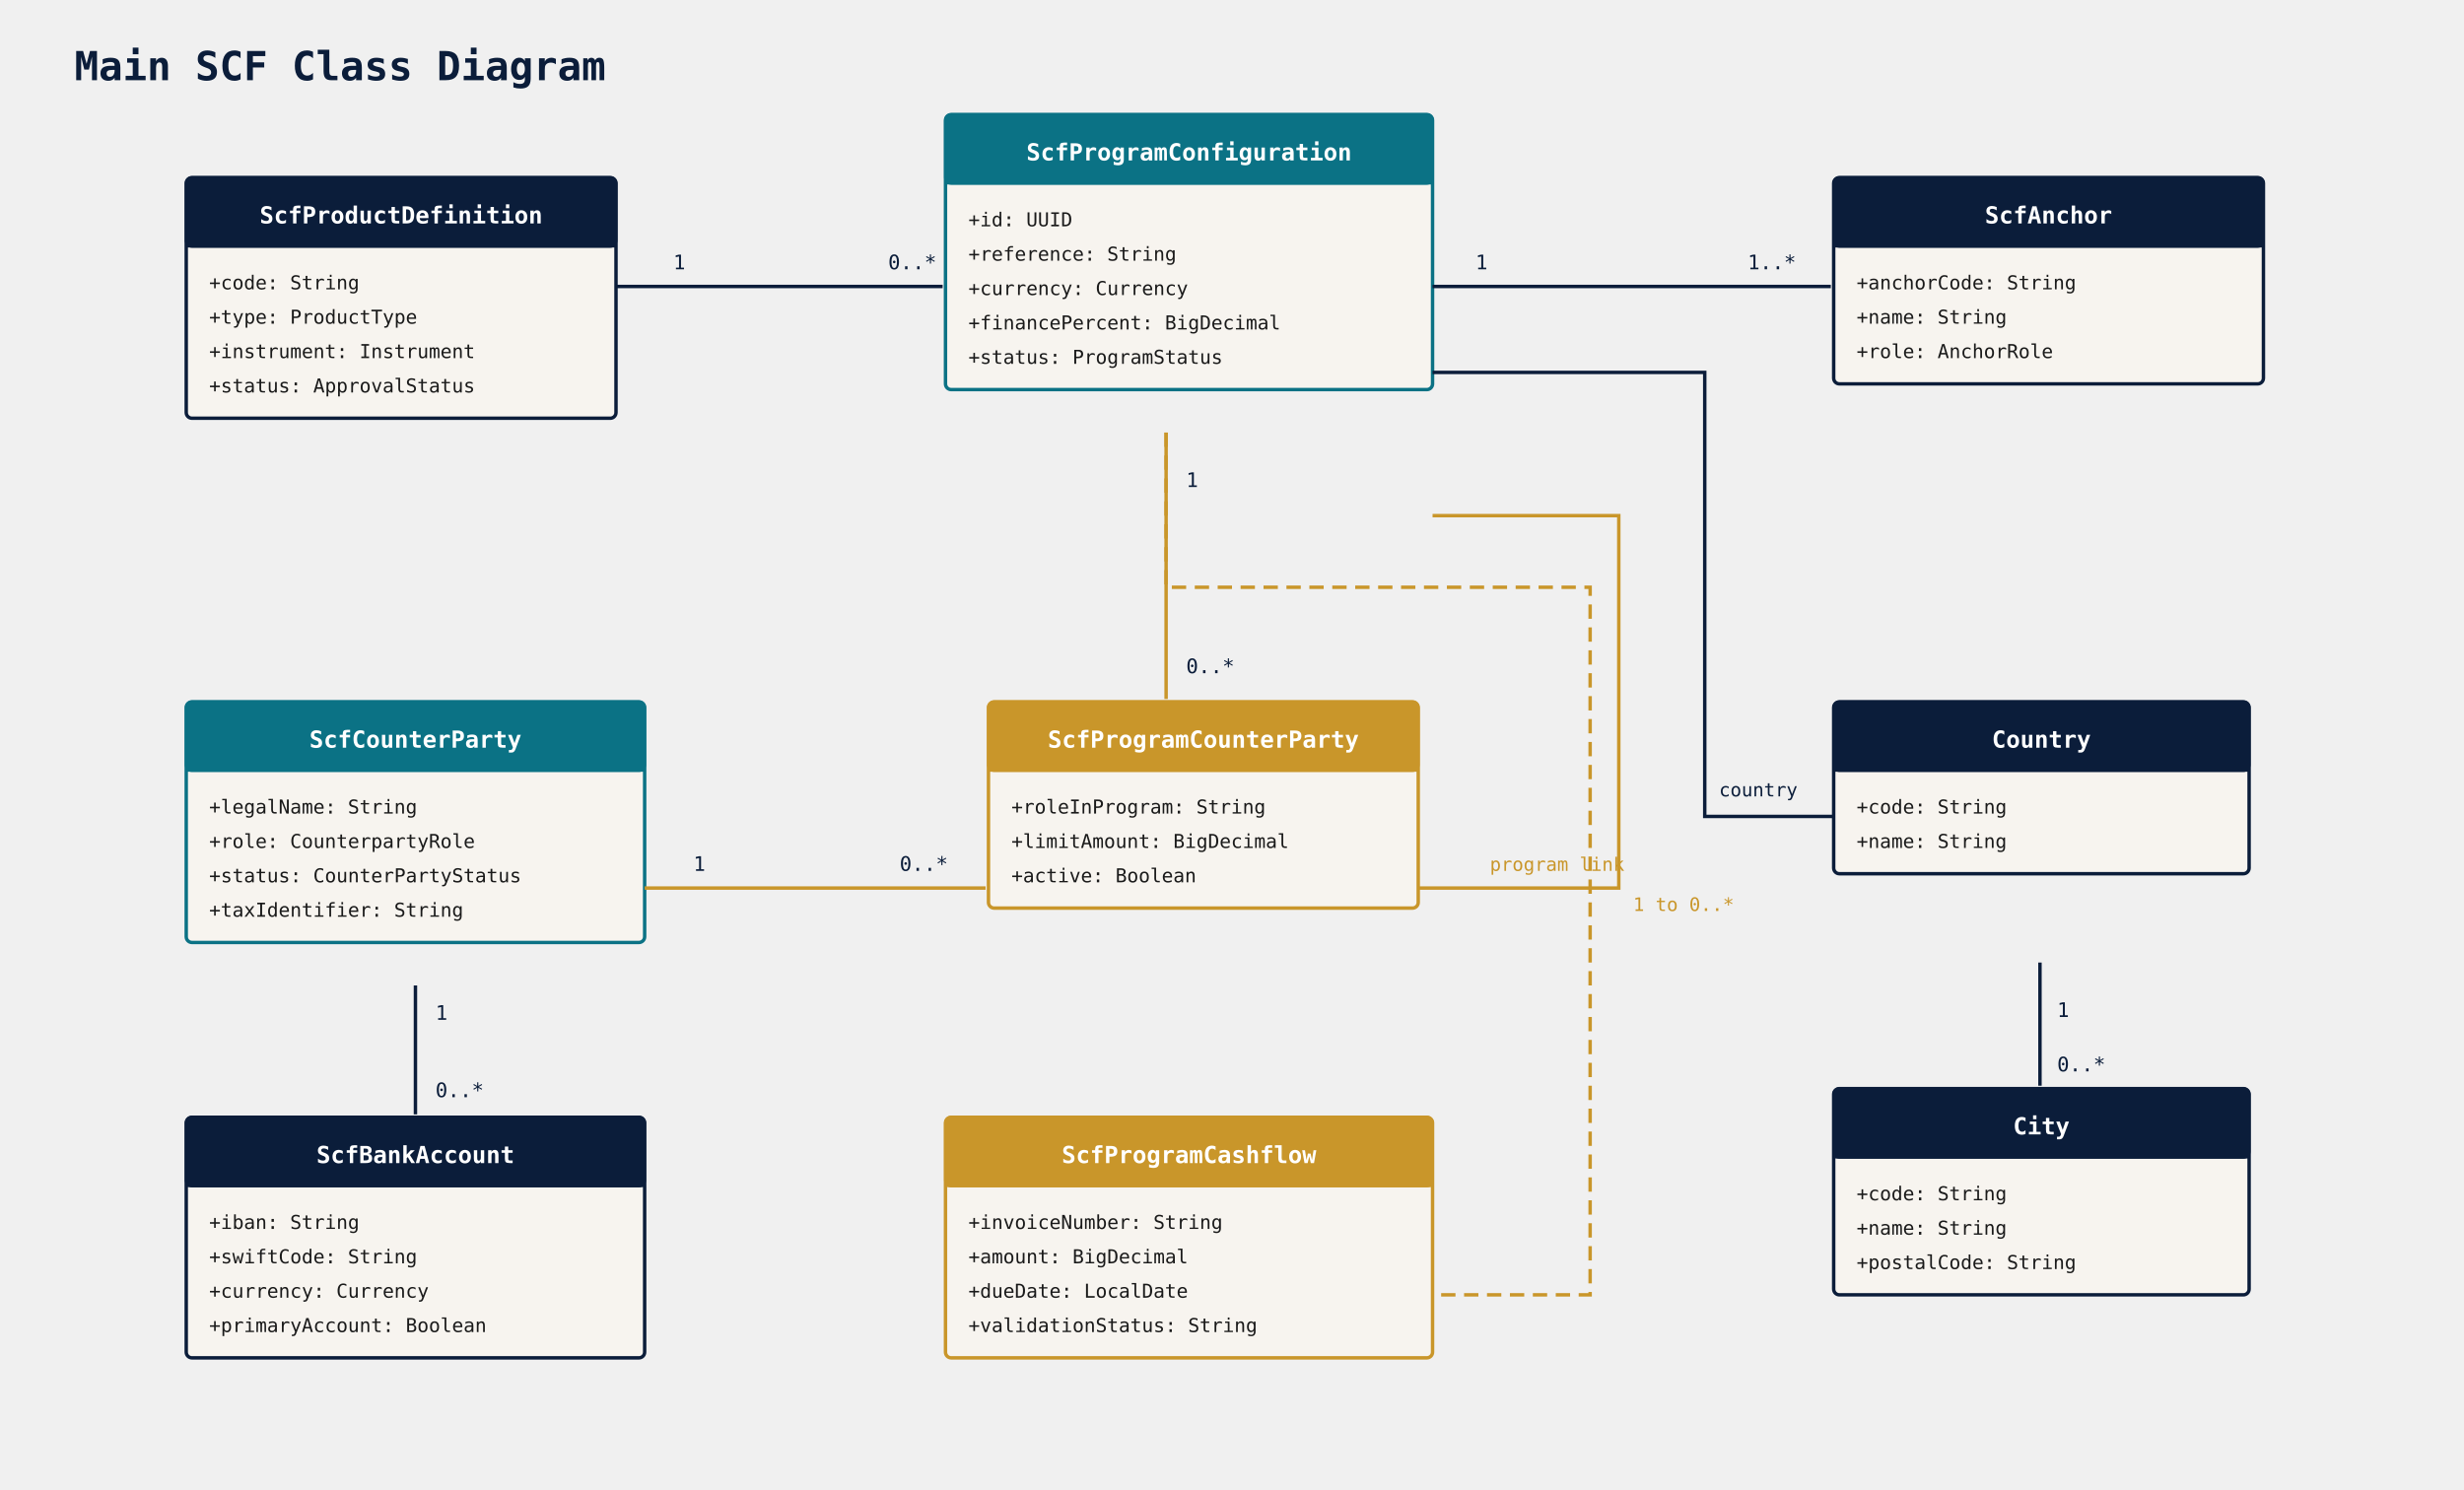
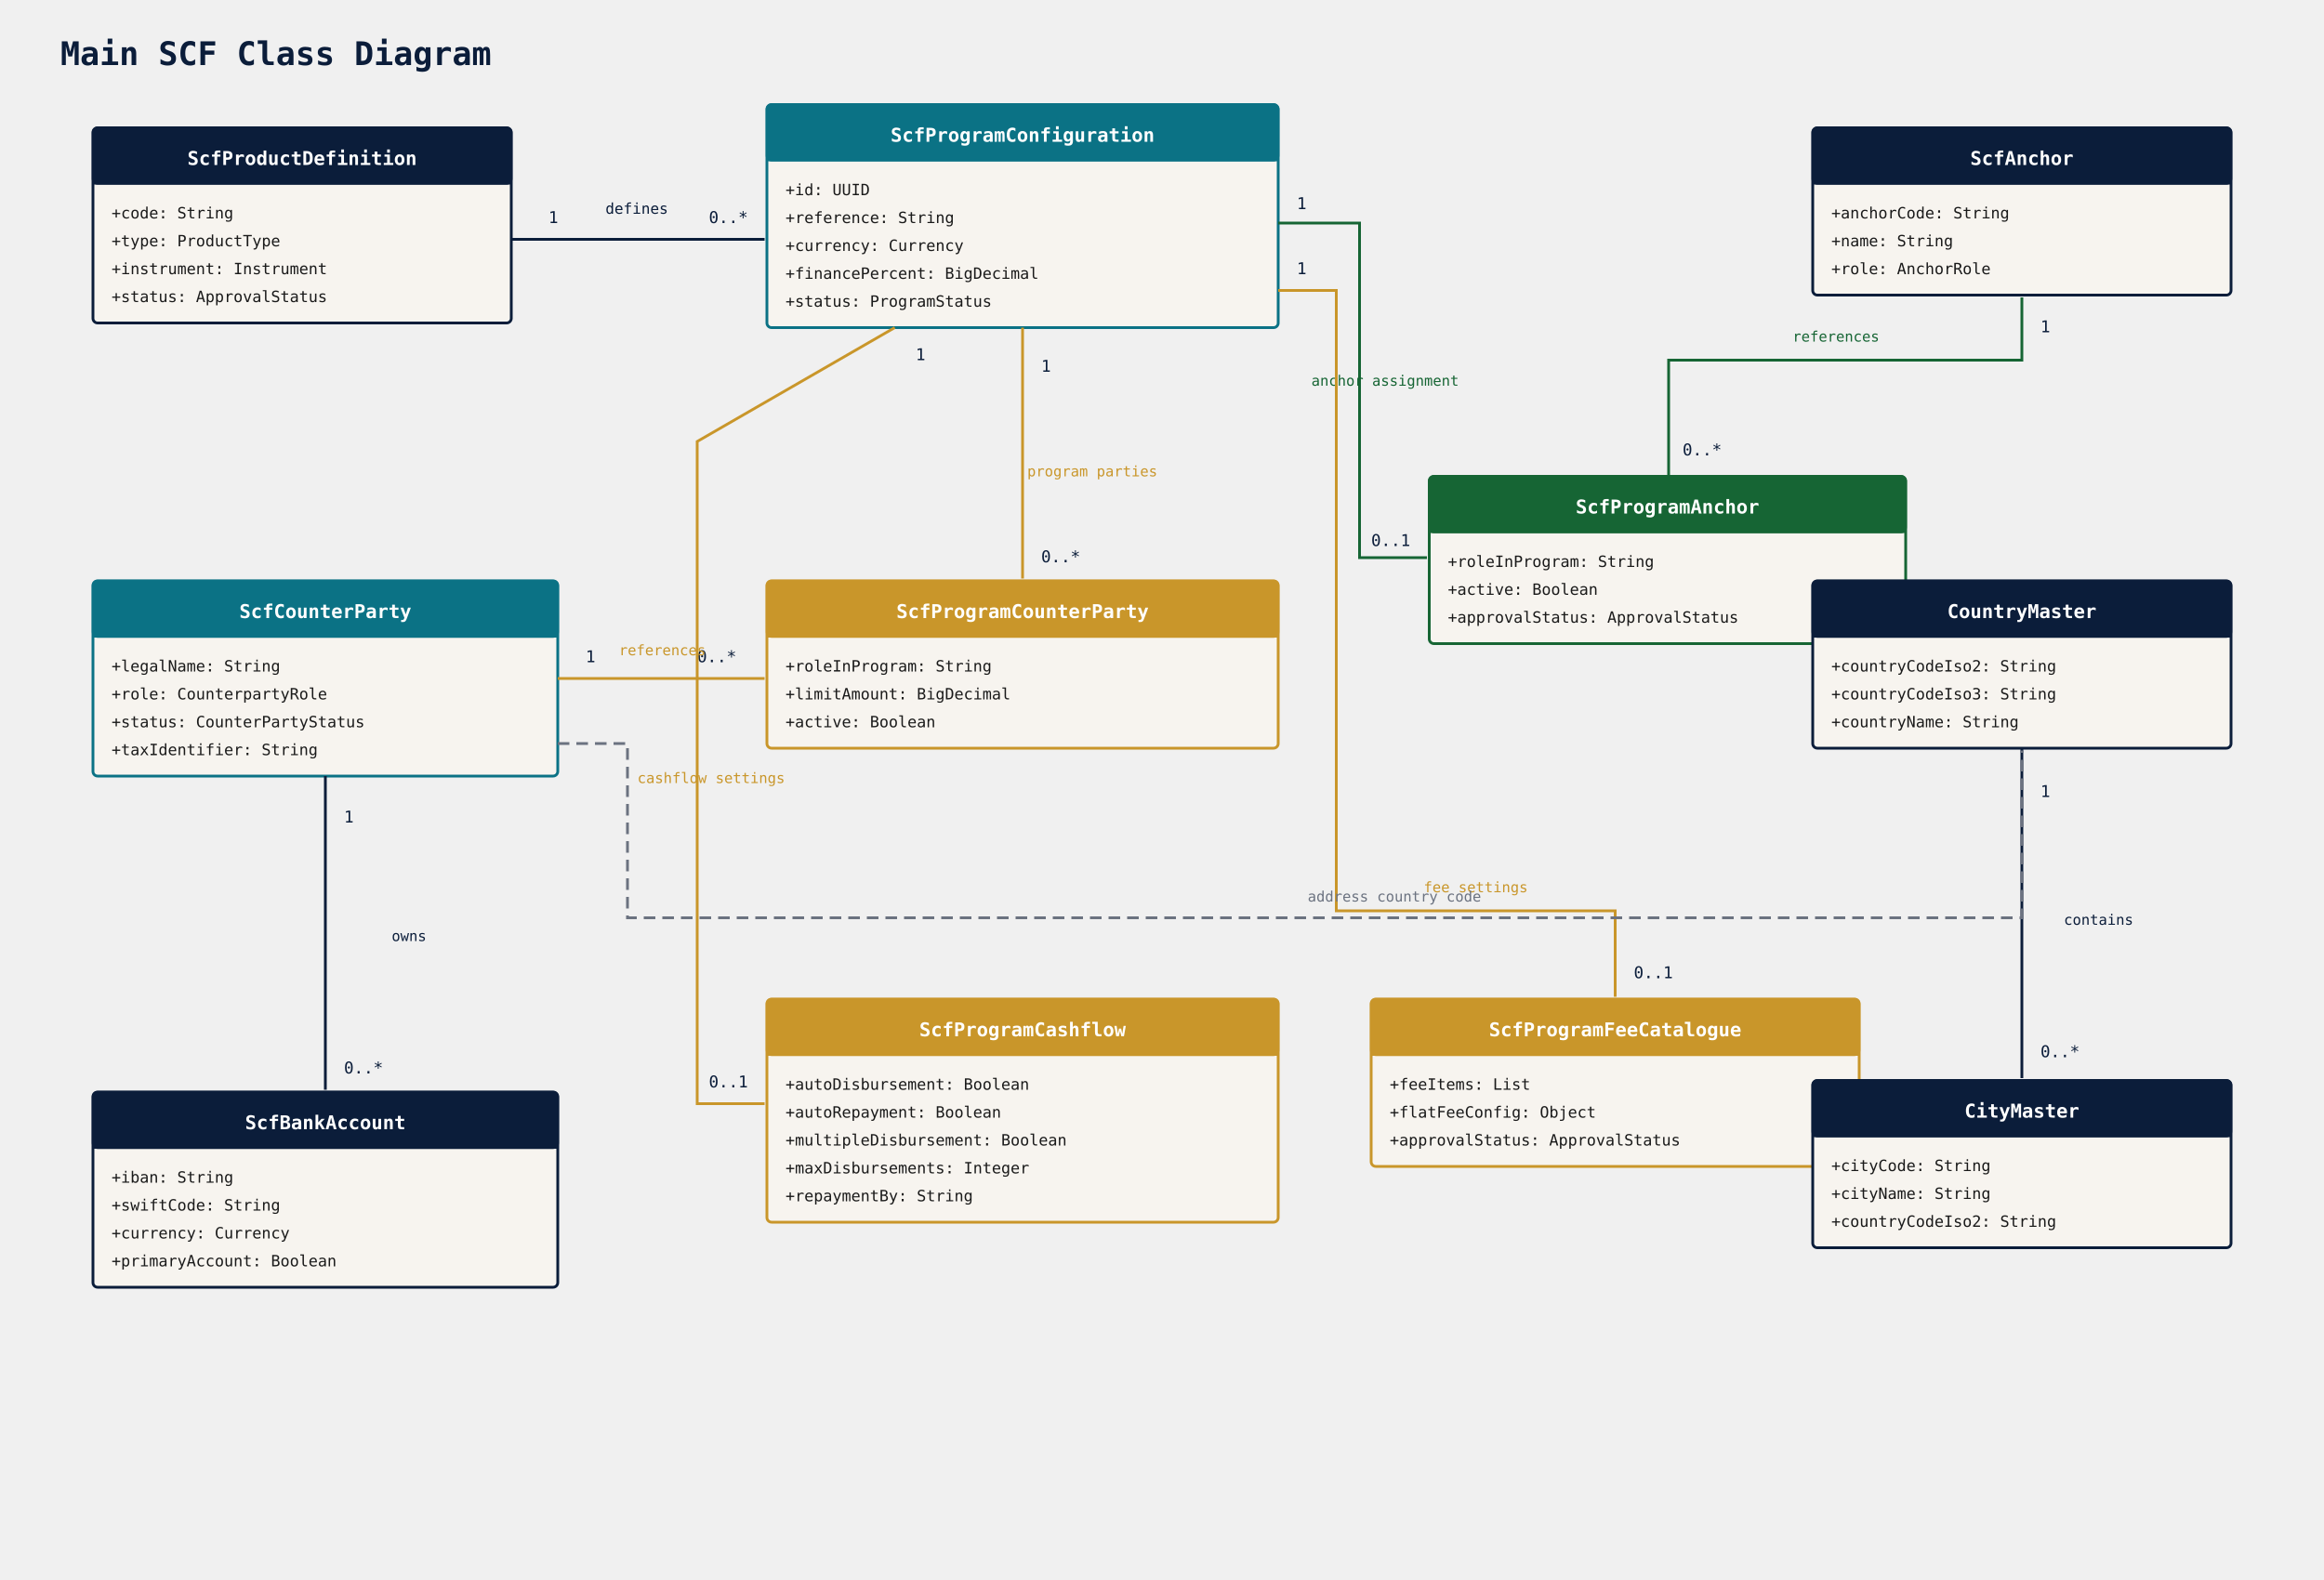
- <svg xmlns="http://www.w3.org/2000/svg" viewBox="0 0 860 520" style="width:100%; height:auto;">
+ <svg xmlns="http://www.w3.org/2000/svg" viewBox="0 0 1000 680" style="width:100%; height:auto;">
  <defs>
    <marker id="arrow_navy" markerWidth="7" markerHeight="7" refX="6" refY="3.5" orient="auto">
      <path d="M0,0 L7,3.5 L0,7 Z" fill="#0B1D3A" />
    </marker>
    <marker id="arrow_teal" markerWidth="7" markerHeight="7" refX="6" refY="3.5" orient="auto">
      <path d="M0,0 L7,3.5 L0,7 Z" fill="#0B7285" />
    </marker>
    <marker id="arrow_gold" markerWidth="7" markerHeight="7" refX="6" refY="3.5" orient="auto">
      <path d="M0,0 L7,3.5 L0,7 Z" fill="#C9962A" />
    </marker>
    <marker id="arrow_green" markerWidth="7" markerHeight="7" refX="6" refY="3.5" orient="auto">
      <path d="M0,0 L7,3.5 L0,7 Z" fill="#166534" />
    </marker>
    <marker id="arrow_red" markerWidth="7" markerHeight="7" refX="6" refY="3.5" orient="auto">
      <path d="M0,0 L7,3.5 L0,7 Z" fill="#B91C1C" />
    </marker>
    <marker id="arrow_gray" markerWidth="7" markerHeight="7" refX="6" refY="3.5" orient="auto">
      <path d="M0,0 L7,3.5 L0,7 Z" fill="#6B7280" />
    </marker>
  </defs>
  <text x="26" y="28" text-anchor="start" font-family="JetBrains Mono, monospace" font-size="14" fill="#0B1D3A" font-weight="700">Main SCF Class Diagram</text>
-   <rect x="330" y="40" width="170" height="96" rx="2" fill="#F7F4EF" stroke="#0B7285" stroke-width="1.2" />
-   <rect x="330" y="40" width="170" height="24" rx="2" fill="#0B7285" stroke="#0B7285" stroke-width="1.0" />
-   <text x="415.0" y="56" text-anchor="middle" font-family="JetBrains Mono, monospace" font-size="8.2" fill="#FFFFFF" font-weight="700">ScfProgramConfiguration</text>
-   <line x1="330" y1="64" x2="500" y2="64" stroke="#0B7285" stroke-width="0.8" />
-   <text x="338" y="79" text-anchor="start" font-family="JetBrains Mono, monospace" font-size="6.7" fill="#1A1A1A" font-weight="400">+id: UUID</text>
-   <text x="338" y="91" text-anchor="start" font-family="JetBrains Mono, monospace" font-size="6.7" fill="#1A1A1A" font-weight="400">+reference: String</text>
-   <text x="338" y="103" text-anchor="start" font-family="JetBrains Mono, monospace" font-size="6.7" fill="#1A1A1A" font-weight="400">+currency: Currency</text>
-   <text x="338" y="115" text-anchor="start" font-family="JetBrains Mono, monospace" font-size="6.7" fill="#1A1A1A" font-weight="400">+financePercent: BigDecimal</text>
-   <text x="338" y="127" text-anchor="start" font-family="JetBrains Mono, monospace" font-size="6.7" fill="#1A1A1A" font-weight="400">+status: ProgramStatus</text>
-   <rect x="65" y="62" width="150" height="84" rx="2" fill="#F7F4EF" stroke="#0B1D3A" stroke-width="1.2" />
-   <rect x="65" y="62" width="150" height="24" rx="2" fill="#0B1D3A" stroke="#0B1D3A" stroke-width="1.0" />
-   <text x="140.0" y="78" text-anchor="middle" font-family="JetBrains Mono, monospace" font-size="8.2" fill="#FFFFFF" font-weight="700">ScfProductDefinition</text>
-   <line x1="65" y1="86" x2="215" y2="86" stroke="#0B1D3A" stroke-width="0.8" />
-   <text x="73" y="101" text-anchor="start" font-family="JetBrains Mono, monospace" font-size="6.7" fill="#1A1A1A" font-weight="400">+code: String</text>
-   <text x="73" y="113" text-anchor="start" font-family="JetBrains Mono, monospace" font-size="6.7" fill="#1A1A1A" font-weight="400">+type: ProductType</text>
-   <text x="73" y="125" text-anchor="start" font-family="JetBrains Mono, monospace" font-size="6.7" fill="#1A1A1A" font-weight="400">+instrument: Instrument</text>
-   <text x="73" y="137" text-anchor="start" font-family="JetBrains Mono, monospace" font-size="6.7" fill="#1A1A1A" font-weight="400">+status: ApprovalStatus</text>
-   <rect x="640" y="62" width="150" height="72" rx="2" fill="#F7F4EF" stroke="#0B1D3A" stroke-width="1.2" />
-   <rect x="640" y="62" width="150" height="24" rx="2" fill="#0B1D3A" stroke="#0B1D3A" stroke-width="1.0" />
-   <text x="715.0" y="78" text-anchor="middle" font-family="JetBrains Mono, monospace" font-size="8.2" fill="#FFFFFF" font-weight="700">ScfAnchor</text>
-   <line x1="640" y1="86" x2="790" y2="86" stroke="#0B1D3A" stroke-width="0.8" />
-   <text x="648" y="101" text-anchor="start" font-family="JetBrains Mono, monospace" font-size="6.7" fill="#1A1A1A" font-weight="400">+anchorCode: String</text>
-   <text x="648" y="113" text-anchor="start" font-family="JetBrains Mono, monospace" font-size="6.7" fill="#1A1A1A" font-weight="400">+name: String</text>
-   <text x="648" y="125" text-anchor="start" font-family="JetBrains Mono, monospace" font-size="6.7" fill="#1A1A1A" font-weight="400">+role: AnchorRole</text>
-   <rect x="65" y="245" width="160" height="84" rx="2" fill="#F7F4EF" stroke="#0B7285" stroke-width="1.2" />
-   <rect x="65" y="245" width="160" height="24" rx="2" fill="#0B7285" stroke="#0B7285" stroke-width="1.0" />
-   <text x="145.0" y="261" text-anchor="middle" font-family="JetBrains Mono, monospace" font-size="8.2" fill="#FFFFFF" font-weight="700">ScfCounterParty</text>
-   <line x1="65" y1="269" x2="225" y2="269" stroke="#0B7285" stroke-width="0.8" />
-   <text x="73" y="284" text-anchor="start" font-family="JetBrains Mono, monospace" font-size="6.7" fill="#1A1A1A" font-weight="400">+legalName: String</text>
-   <text x="73" y="296" text-anchor="start" font-family="JetBrains Mono, monospace" font-size="6.7" fill="#1A1A1A" font-weight="400">+role: CounterpartyRole</text>
-   <text x="73" y="308" text-anchor="start" font-family="JetBrains Mono, monospace" font-size="6.7" fill="#1A1A1A" font-weight="400">+status: CounterPartyStatus</text>
-   <text x="73" y="320" text-anchor="start" font-family="JetBrains Mono, monospace" font-size="6.7" fill="#1A1A1A" font-weight="400">+taxIdentifier: String</text>
-   <rect x="345" y="245" width="150" height="72" rx="2" fill="#F7F4EF" stroke="#C9962A" stroke-width="1.2" />
-   <rect x="345" y="245" width="150" height="24" rx="2" fill="#C9962A" stroke="#C9962A" stroke-width="1.0" />
-   <text x="420.0" y="261" text-anchor="middle" font-family="JetBrains Mono, monospace" font-size="8.2" fill="#FFFFFF" font-weight="700">ScfProgramCounterParty</text>
-   <line x1="345" y1="269" x2="495" y2="269" stroke="#C9962A" stroke-width="0.8" />
-   <text x="353" y="284" text-anchor="start" font-family="JetBrains Mono, monospace" font-size="6.7" fill="#1A1A1A" font-weight="400">+roleInProgram: String</text>
-   <text x="353" y="296" text-anchor="start" font-family="JetBrains Mono, monospace" font-size="6.7" fill="#1A1A1A" font-weight="400">+limitAmount: BigDecimal</text>
-   <text x="353" y="308" text-anchor="start" font-family="JetBrains Mono, monospace" font-size="6.7" fill="#1A1A1A" font-weight="400">+active: Boolean</text>
-   <rect x="640" y="245" width="145" height="60" rx="2" fill="#F7F4EF" stroke="#0B1D3A" stroke-width="1.2" />
-   <rect x="640" y="245" width="145" height="24" rx="2" fill="#0B1D3A" stroke="#0B1D3A" stroke-width="1.0" />
-   <text x="712.5" y="261" text-anchor="middle" font-family="JetBrains Mono, monospace" font-size="8.2" fill="#FFFFFF" font-weight="700">Country</text>
-   <line x1="640" y1="269" x2="785" y2="269" stroke="#0B1D3A" stroke-width="0.8" />
-   <text x="648" y="284" text-anchor="start" font-family="JetBrains Mono, monospace" font-size="6.7" fill="#1A1A1A" font-weight="400">+code: String</text>
-   <text x="648" y="296" text-anchor="start" font-family="JetBrains Mono, monospace" font-size="6.7" fill="#1A1A1A" font-weight="400">+name: String</text>
-   <rect x="640" y="380" width="145" height="72" rx="2" fill="#F7F4EF" stroke="#0B1D3A" stroke-width="1.2" />
-   <rect x="640" y="380" width="145" height="24" rx="2" fill="#0B1D3A" stroke="#0B1D3A" stroke-width="1.0" />
-   <text x="712.5" y="396" text-anchor="middle" font-family="JetBrains Mono, monospace" font-size="8.2" fill="#FFFFFF" font-weight="700">City</text>
-   <line x1="640" y1="404" x2="785" y2="404" stroke="#0B1D3A" stroke-width="0.8" />
-   <text x="648" y="419" text-anchor="start" font-family="JetBrains Mono, monospace" font-size="6.7" fill="#1A1A1A" font-weight="400">+code: String</text>
-   <text x="648" y="431" text-anchor="start" font-family="JetBrains Mono, monospace" font-size="6.7" fill="#1A1A1A" font-weight="400">+name: String</text>
-   <text x="648" y="443" text-anchor="start" font-family="JetBrains Mono, monospace" font-size="6.7" fill="#1A1A1A" font-weight="400">+postalCode: String</text>
-   <rect x="65" y="390" width="160" height="84" rx="2" fill="#F7F4EF" stroke="#0B1D3A" stroke-width="1.2" />
-   <rect x="65" y="390" width="160" height="24" rx="2" fill="#0B1D3A" stroke="#0B1D3A" stroke-width="1.0" />
-   <text x="145.0" y="406" text-anchor="middle" font-family="JetBrains Mono, monospace" font-size="8.2" fill="#FFFFFF" font-weight="700">ScfBankAccount</text>
-   <line x1="65" y1="414" x2="225" y2="414" stroke="#0B1D3A" stroke-width="0.8" />
-   <text x="73" y="429" text-anchor="start" font-family="JetBrains Mono, monospace" font-size="6.7" fill="#1A1A1A" font-weight="400">+iban: String</text>
-   <text x="73" y="441" text-anchor="start" font-family="JetBrains Mono, monospace" font-size="6.7" fill="#1A1A1A" font-weight="400">+swiftCode: String</text>
-   <text x="73" y="453" text-anchor="start" font-family="JetBrains Mono, monospace" font-size="6.7" fill="#1A1A1A" font-weight="400">+currency: Currency</text>
-   <text x="73" y="465" text-anchor="start" font-family="JetBrains Mono, monospace" font-size="6.7" fill="#1A1A1A" font-weight="400">+primaryAccount: Boolean</text>
-   <rect x="330" y="390" width="170" height="84" rx="2" fill="#F7F4EF" stroke="#C9962A" stroke-width="1.2" />
-   <rect x="330" y="390" width="170" height="24" rx="2" fill="#C9962A" stroke="#C9962A" stroke-width="1.0" />
-   <text x="415.0" y="406" text-anchor="middle" font-family="JetBrains Mono, monospace" font-size="8.2" fill="#FFFFFF" font-weight="700">ScfProgramCashflow</text>
-   <line x1="330" y1="414" x2="500" y2="414" stroke="#C9962A" stroke-width="0.8" />
-   <text x="338" y="429" text-anchor="start" font-family="JetBrains Mono, monospace" font-size="6.7" fill="#1A1A1A" font-weight="400">+invoiceNumber: String</text>
-   <text x="338" y="441" text-anchor="start" font-family="JetBrains Mono, monospace" font-size="6.7" fill="#1A1A1A" font-weight="400">+amount: BigDecimal</text>
-   <text x="338" y="453" text-anchor="start" font-family="JetBrains Mono, monospace" font-size="6.7" fill="#1A1A1A" font-weight="400">+dueDate: LocalDate</text>
-   <text x="338" y="465" text-anchor="start" font-family="JetBrains Mono, monospace" font-size="6.7" fill="#1A1A1A" font-weight="400">+validationStatus: String</text>
-   <line x1="215" y1="100" x2="329" y2="100" stroke="#0B1D3A" stroke-width="1.2" />
-   <text x="235" y="94" text-anchor="start" font-family="JetBrains Mono, monospace" font-size="7" fill="#0B1D3A" font-weight="400">1</text>
-   <text x="310" y="94" text-anchor="start" font-family="JetBrains Mono, monospace" font-size="7" fill="#0B1D3A" font-weight="400">0..*</text>
-   <line x1="500" y1="100" x2="639" y2="100" stroke="#0B1D3A" stroke-width="1.2" />
-   <text x="515" y="94" text-anchor="start" font-family="JetBrains Mono, monospace" font-size="7" fill="#0B1D3A" font-weight="400">1</text>
-   <text x="610" y="94" text-anchor="start" font-family="JetBrains Mono, monospace" font-size="7" fill="#0B1D3A" font-weight="400">1..*</text>
-   <line x1="407" y1="151" x2="407" y2="244" stroke="#C9962A" stroke-width="1.2" />
-   <text x="414" y="170" text-anchor="start" font-family="JetBrains Mono, monospace" font-size="7" fill="#0B1D3A" font-weight="400">1</text>
-   <text x="414" y="235" text-anchor="start" font-family="JetBrains Mono, monospace" font-size="7" fill="#0B1D3A" font-weight="400">0..*</text>
-   <line x1="225" y1="310" x2="344" y2="310" stroke="#C9962A" stroke-width="1.2" />
-   <text x="242" y="304" text-anchor="start" font-family="JetBrains Mono, monospace" font-size="7" fill="#0B1D3A" font-weight="400">1</text>
-   <text x="314" y="304" text-anchor="start" font-family="JetBrains Mono, monospace" font-size="7" fill="#0B1D3A" font-weight="400">0..*</text>
-   <path d="M 145,344 L 145,389" fill="none" stroke="#0B1D3A" stroke-width="1.2" />
-   <text x="152" y="356" text-anchor="start" font-family="JetBrains Mono, monospace" font-size="7" fill="#0B1D3A" font-weight="400">1</text>
-   <text x="152" y="383" text-anchor="start" font-family="JetBrains Mono, monospace" font-size="7" fill="#0B1D3A" font-weight="400">0..*</text>
-   <path d="M 495,310 L 565,310 L 565,180 L 500,180" fill="none" stroke="#C9962A" stroke-width="1.2" />
-   <text x="520" y="304" text-anchor="start" font-family="JetBrains Mono, monospace" font-size="6.5" fill="#C9962A" font-weight="400">program link</text>
-   <line x1="712" y1="336" x2="712" y2="379" stroke="#0B1D3A" stroke-width="1.2" />
-   <text x="718" y="355" text-anchor="start" font-family="JetBrains Mono, monospace" font-size="7" fill="#0B1D3A" font-weight="400">1</text>
-   <text x="718" y="374" text-anchor="start" font-family="JetBrains Mono, monospace" font-size="7" fill="#0B1D3A" font-weight="400">0..*</text>
-   <path d="M 640,285 L 595,285 L 595,130 L 500,130" fill="none" stroke="#0B1D3A" stroke-width="1.2" />
-   <text x="600" y="278" text-anchor="start" font-family="JetBrains Mono, monospace" font-size="6.5" fill="#0B1D3A" font-weight="400">country</text>
-   <path d="M 407,151 L 407,205 L 555,205 L 555,452 L 500,452" fill="none" stroke="#C9962A" stroke-width="1.2" stroke-dasharray="5 3" />
-   <text x="570" y="318" text-anchor="start" font-family="JetBrains Mono, monospace" font-size="6.5" fill="#C9962A" font-weight="400">1 to 0..*</text>
+   <rect x="40" y="55" width="180" height="84" rx="2" fill="#F7F4EF" stroke="#0B1D3A" stroke-width="1.2" />
+   <rect x="40" y="55" width="180" height="24" rx="2" fill="#0B1D3A" stroke="#0B1D3A" stroke-width="1.0" />
+   <text x="130.0" y="71" text-anchor="middle" font-family="JetBrains Mono, monospace" font-size="8.2" fill="#FFFFFF" font-weight="700">ScfProductDefinition</text>
+   <line x1="40" y1="79" x2="220" y2="79" stroke="#0B1D3A" stroke-width="0.8" />
+   <text x="48" y="94" text-anchor="start" font-family="JetBrains Mono, monospace" font-size="6.7" fill="#1A1A1A" font-weight="400">+code: String</text>
+   <text x="48" y="106" text-anchor="start" font-family="JetBrains Mono, monospace" font-size="6.7" fill="#1A1A1A" font-weight="400">+type: ProductType</text>
+   <text x="48" y="118" text-anchor="start" font-family="JetBrains Mono, monospace" font-size="6.7" fill="#1A1A1A" font-weight="400">+instrument: Instrument</text>
+   <text x="48" y="130" text-anchor="start" font-family="JetBrains Mono, monospace" font-size="6.7" fill="#1A1A1A" font-weight="400">+status: ApprovalStatus</text>
+   <rect x="330" y="45" width="220" height="96" rx="2" fill="#F7F4EF" stroke="#0B7285" stroke-width="1.2" />
+   <rect x="330" y="45" width="220" height="24" rx="2" fill="#0B7285" stroke="#0B7285" stroke-width="1.0" />
+   <text x="440.0" y="61" text-anchor="middle" font-family="JetBrains Mono, monospace" font-size="8.2" fill="#FFFFFF" font-weight="700">ScfProgramConfiguration</text>
+   <line x1="330" y1="69" x2="550" y2="69" stroke="#0B7285" stroke-width="0.8" />
+   <text x="338" y="84" text-anchor="start" font-family="JetBrains Mono, monospace" font-size="6.7" fill="#1A1A1A" font-weight="400">+id: UUID</text>
+   <text x="338" y="96" text-anchor="start" font-family="JetBrains Mono, monospace" font-size="6.7" fill="#1A1A1A" font-weight="400">+reference: String</text>
+   <text x="338" y="108" text-anchor="start" font-family="JetBrains Mono, monospace" font-size="6.7" fill="#1A1A1A" font-weight="400">+currency: Currency</text>
+   <text x="338" y="120" text-anchor="start" font-family="JetBrains Mono, monospace" font-size="6.7" fill="#1A1A1A" font-weight="400">+financePercent: BigDecimal</text>
+   <text x="338" y="132" text-anchor="start" font-family="JetBrains Mono, monospace" font-size="6.7" fill="#1A1A1A" font-weight="400">+status: ProgramStatus</text>
+   <rect x="780" y="55" width="180" height="72" rx="2" fill="#F7F4EF" stroke="#0B1D3A" stroke-width="1.2" />
+   <rect x="780" y="55" width="180" height="24" rx="2" fill="#0B1D3A" stroke="#0B1D3A" stroke-width="1.0" />
+   <text x="870.0" y="71" text-anchor="middle" font-family="JetBrains Mono, monospace" font-size="8.2" fill="#FFFFFF" font-weight="700">ScfAnchor</text>
+   <line x1="780" y1="79" x2="960" y2="79" stroke="#0B1D3A" stroke-width="0.8" />
+   <text x="788" y="94" text-anchor="start" font-family="JetBrains Mono, monospace" font-size="6.7" fill="#1A1A1A" font-weight="400">+anchorCode: String</text>
+   <text x="788" y="106" text-anchor="start" font-family="JetBrains Mono, monospace" font-size="6.7" fill="#1A1A1A" font-weight="400">+name: String</text>
+   <text x="788" y="118" text-anchor="start" font-family="JetBrains Mono, monospace" font-size="6.7" fill="#1A1A1A" font-weight="400">+role: AnchorRole</text>
+   <rect x="615" y="205" width="205" height="72" rx="2" fill="#F7F4EF" stroke="#166534" stroke-width="1.2" />
+   <rect x="615" y="205" width="205" height="24" rx="2" fill="#166534" stroke="#166534" stroke-width="1.0" />
+   <text x="717.5" y="221" text-anchor="middle" font-family="JetBrains Mono, monospace" font-size="8.2" fill="#FFFFFF" font-weight="700">ScfProgramAnchor</text>
+   <line x1="615" y1="229" x2="820" y2="229" stroke="#166534" stroke-width="0.8" />
+   <text x="623" y="244" text-anchor="start" font-family="JetBrains Mono, monospace" font-size="6.7" fill="#1A1A1A" font-weight="400">+roleInProgram: String</text>
+   <text x="623" y="256" text-anchor="start" font-family="JetBrains Mono, monospace" font-size="6.7" fill="#1A1A1A" font-weight="400">+active: Boolean</text>
+   <text x="623" y="268" text-anchor="start" font-family="JetBrains Mono, monospace" font-size="6.7" fill="#1A1A1A" font-weight="400">+approvalStatus: ApprovalStatus</text>
+   <rect x="40" y="250" width="200" height="84" rx="2" fill="#F7F4EF" stroke="#0B7285" stroke-width="1.2" />
+   <rect x="40" y="250" width="200" height="24" rx="2" fill="#0B7285" stroke="#0B7285" stroke-width="1.0" />
+   <text x="140.0" y="266" text-anchor="middle" font-family="JetBrains Mono, monospace" font-size="8.2" fill="#FFFFFF" font-weight="700">ScfCounterParty</text>
+   <line x1="40" y1="274" x2="240" y2="274" stroke="#0B7285" stroke-width="0.8" />
+   <text x="48" y="289" text-anchor="start" font-family="JetBrains Mono, monospace" font-size="6.7" fill="#1A1A1A" font-weight="400">+legalName: String</text>
+   <text x="48" y="301" text-anchor="start" font-family="JetBrains Mono, monospace" font-size="6.7" fill="#1A1A1A" font-weight="400">+role: CounterpartyRole</text>
+   <text x="48" y="313" text-anchor="start" font-family="JetBrains Mono, monospace" font-size="6.7" fill="#1A1A1A" font-weight="400">+status: CounterPartyStatus</text>
+   <text x="48" y="325" text-anchor="start" font-family="JetBrains Mono, monospace" font-size="6.7" fill="#1A1A1A" font-weight="400">+taxIdentifier: String</text>
+   <rect x="330" y="250" width="220" height="72" rx="2" fill="#F7F4EF" stroke="#C9962A" stroke-width="1.2" />
+   <rect x="330" y="250" width="220" height="24" rx="2" fill="#C9962A" stroke="#C9962A" stroke-width="1.0" />
+   <text x="440.0" y="266" text-anchor="middle" font-family="JetBrains Mono, monospace" font-size="8.2" fill="#FFFFFF" font-weight="700">ScfProgramCounterParty</text>
+   <line x1="330" y1="274" x2="550" y2="274" stroke="#C9962A" stroke-width="0.8" />
+   <text x="338" y="289" text-anchor="start" font-family="JetBrains Mono, monospace" font-size="6.7" fill="#1A1A1A" font-weight="400">+roleInProgram: String</text>
+   <text x="338" y="301" text-anchor="start" font-family="JetBrains Mono, monospace" font-size="6.7" fill="#1A1A1A" font-weight="400">+limitAmount: BigDecimal</text>
+   <text x="338" y="313" text-anchor="start" font-family="JetBrains Mono, monospace" font-size="6.7" fill="#1A1A1A" font-weight="400">+active: Boolean</text>
+   <rect x="780" y="250" width="180" height="72" rx="2" fill="#F7F4EF" stroke="#0B1D3A" stroke-width="1.2" />
+   <rect x="780" y="250" width="180" height="24" rx="2" fill="#0B1D3A" stroke="#0B1D3A" stroke-width="1.0" />
+   <text x="870.0" y="266" text-anchor="middle" font-family="JetBrains Mono, monospace" font-size="8.2" fill="#FFFFFF" font-weight="700">CountryMaster</text>
+   <line x1="780" y1="274" x2="960" y2="274" stroke="#0B1D3A" stroke-width="0.8" />
+   <text x="788" y="289" text-anchor="start" font-family="JetBrains Mono, monospace" font-size="6.7" fill="#1A1A1A" font-weight="400">+countryCodeIso2: String</text>
+   <text x="788" y="301" text-anchor="start" font-family="JetBrains Mono, monospace" font-size="6.7" fill="#1A1A1A" font-weight="400">+countryCodeIso3: String</text>
+   <text x="788" y="313" text-anchor="start" font-family="JetBrains Mono, monospace" font-size="6.7" fill="#1A1A1A" font-weight="400">+countryName: String</text>
+   <rect x="40" y="470" width="200" height="84" rx="2" fill="#F7F4EF" stroke="#0B1D3A" stroke-width="1.2" />
+   <rect x="40" y="470" width="200" height="24" rx="2" fill="#0B1D3A" stroke="#0B1D3A" stroke-width="1.0" />
+   <text x="140.0" y="486" text-anchor="middle" font-family="JetBrains Mono, monospace" font-size="8.2" fill="#FFFFFF" font-weight="700">ScfBankAccount</text>
+   <line x1="40" y1="494" x2="240" y2="494" stroke="#0B1D3A" stroke-width="0.8" />
+   <text x="48" y="509" text-anchor="start" font-family="JetBrains Mono, monospace" font-size="6.7" fill="#1A1A1A" font-weight="400">+iban: String</text>
+   <text x="48" y="521" text-anchor="start" font-family="JetBrains Mono, monospace" font-size="6.7" fill="#1A1A1A" font-weight="400">+swiftCode: String</text>
+   <text x="48" y="533" text-anchor="start" font-family="JetBrains Mono, monospace" font-size="6.7" fill="#1A1A1A" font-weight="400">+currency: Currency</text>
+   <text x="48" y="545" text-anchor="start" font-family="JetBrains Mono, monospace" font-size="6.7" fill="#1A1A1A" font-weight="400">+primaryAccount: Boolean</text>
+   <rect x="330" y="430" width="220" height="96" rx="2" fill="#F7F4EF" stroke="#C9962A" stroke-width="1.2" />
+   <rect x="330" y="430" width="220" height="24" rx="2" fill="#C9962A" stroke="#C9962A" stroke-width="1.0" />
+   <text x="440.0" y="446" text-anchor="middle" font-family="JetBrains Mono, monospace" font-size="8.2" fill="#FFFFFF" font-weight="700">ScfProgramCashflow</text>
+   <line x1="330" y1="454" x2="550" y2="454" stroke="#C9962A" stroke-width="0.8" />
+   <text x="338" y="469" text-anchor="start" font-family="JetBrains Mono, monospace" font-size="6.7" fill="#1A1A1A" font-weight="400">+autoDisbursement: Boolean</text>
+   <text x="338" y="481" text-anchor="start" font-family="JetBrains Mono, monospace" font-size="6.7" fill="#1A1A1A" font-weight="400">+autoRepayment: Boolean</text>
+   <text x="338" y="493" text-anchor="start" font-family="JetBrains Mono, monospace" font-size="6.7" fill="#1A1A1A" font-weight="400">+multipleDisbursement: Boolean</text>
+   <text x="338" y="505" text-anchor="start" font-family="JetBrains Mono, monospace" font-size="6.7" fill="#1A1A1A" font-weight="400">+maxDisbursements: Integer</text>
+   <text x="338" y="517" text-anchor="start" font-family="JetBrains Mono, monospace" font-size="6.7" fill="#1A1A1A" font-weight="400">+repaymentBy: String</text>
+   <rect x="590" y="430" width="210" height="72" rx="2" fill="#F7F4EF" stroke="#C9962A" stroke-width="1.2" />
+   <rect x="590" y="430" width="210" height="24" rx="2" fill="#C9962A" stroke="#C9962A" stroke-width="1.0" />
+   <text x="695.0" y="446" text-anchor="middle" font-family="JetBrains Mono, monospace" font-size="8.2" fill="#FFFFFF" font-weight="700">ScfProgramFeeCatalogue</text>
+   <line x1="590" y1="454" x2="800" y2="454" stroke="#C9962A" stroke-width="0.8" />
+   <text x="598" y="469" text-anchor="start" font-family="JetBrains Mono, monospace" font-size="6.7" fill="#1A1A1A" font-weight="400">+feeItems: List</text>
+   <text x="598" y="481" text-anchor="start" font-family="JetBrains Mono, monospace" font-size="6.7" fill="#1A1A1A" font-weight="400">+flatFeeConfig: Object</text>
+   <text x="598" y="493" text-anchor="start" font-family="JetBrains Mono, monospace" font-size="6.7" fill="#1A1A1A" font-weight="400">+approvalStatus: ApprovalStatus</text>
+   <rect x="780" y="465" width="180" height="72" rx="2" fill="#F7F4EF" stroke="#0B1D3A" stroke-width="1.2" />
+   <rect x="780" y="465" width="180" height="24" rx="2" fill="#0B1D3A" stroke="#0B1D3A" stroke-width="1.0" />
+   <text x="870.0" y="481" text-anchor="middle" font-family="JetBrains Mono, monospace" font-size="8.2" fill="#FFFFFF" font-weight="700">CityMaster</text>
+   <line x1="780" y1="489" x2="960" y2="489" stroke="#0B1D3A" stroke-width="0.8" />
+   <text x="788" y="504" text-anchor="start" font-family="JetBrains Mono, monospace" font-size="6.7" fill="#1A1A1A" font-weight="400">+cityCode: String</text>
+   <text x="788" y="516" text-anchor="start" font-family="JetBrains Mono, monospace" font-size="6.7" fill="#1A1A1A" font-weight="400">+cityName: String</text>
+   <text x="788" y="528" text-anchor="start" font-family="JetBrains Mono, monospace" font-size="6.7" fill="#1A1A1A" font-weight="400">+countryCodeIso2: String</text>
+   <line x1="220" y1="103" x2="329" y2="103" stroke="#0B1D3A" stroke-width="1.2" />
+   <text x="236" y="96" text-anchor="start" font-family="JetBrains Mono, monospace" font-size="7" fill="#0B1D3A" font-weight="400">1</text>
+   <text x="305" y="96" text-anchor="start" font-family="JetBrains Mono, monospace" font-size="7" fill="#0B1D3A" font-weight="400">0..*</text>
+   <text x="274" y="92" text-anchor="middle" font-family="JetBrains Mono, monospace" font-size="6.4" fill="#0B1D3A" font-weight="400">defines</text>
+   <path d="M 550,96 L 585,96 L 585,240 L 614,240" fill="none" stroke="#166534" stroke-width="1.2" />
+   <text x="558" y="90" text-anchor="start" font-family="JetBrains Mono, monospace" font-size="7" fill="#0B1D3A" font-weight="400">1</text>
+   <text x="590" y="235" text-anchor="start" font-family="JetBrains Mono, monospace" font-size="7" fill="#0B1D3A" font-weight="400">0..1</text>
+   <text x="596" y="166" text-anchor="middle" font-family="JetBrains Mono, monospace" font-size="6.2" fill="#166534" font-weight="400">anchor assignment</text>
+   <path d="M 718,205 L 718,155 L 870,155 L 870,128" fill="none" stroke="#166534" stroke-width="1.2" />
+   <text x="724" y="196" text-anchor="start" font-family="JetBrains Mono, monospace" font-size="7" fill="#0B1D3A" font-weight="400">0..*</text>
+   <text x="878" y="143" text-anchor="start" font-family="JetBrains Mono, monospace" font-size="7" fill="#0B1D3A" font-weight="400">1</text>
+   <text x="790" y="147" text-anchor="middle" font-family="JetBrains Mono, monospace" font-size="6.2" fill="#166534" font-weight="400">references</text>
+   <line x1="440" y1="141" x2="440" y2="249" stroke="#C9962A" stroke-width="1.2" />
+   <text x="448" y="160" text-anchor="start" font-family="JetBrains Mono, monospace" font-size="7" fill="#0B1D3A" font-weight="400">1</text>
+   <text x="448" y="242" text-anchor="start" font-family="JetBrains Mono, monospace" font-size="7" fill="#0B1D3A" font-weight="400">0..*</text>
+   <text x="470" y="205" text-anchor="middle" font-family="JetBrains Mono, monospace" font-size="6.2" fill="#C9962A" font-weight="400">program parties</text>
+   <line x1="240" y1="292" x2="329" y2="292" stroke="#C9962A" stroke-width="1.2" />
+   <text x="252" y="285" text-anchor="start" font-family="JetBrains Mono, monospace" font-size="7" fill="#0B1D3A" font-weight="400">1</text>
+   <text x="300" y="285" text-anchor="start" font-family="JetBrains Mono, monospace" font-size="7" fill="#0B1D3A" font-weight="400">0..*</text>
+   <text x="285" y="282" text-anchor="middle" font-family="JetBrains Mono, monospace" font-size="6.2" fill="#C9962A" font-weight="400">references</text>
+   <line x1="140" y1="334" x2="140" y2="469" stroke="#0B1D3A" stroke-width="1.2" />
+   <text x="148" y="354" text-anchor="start" font-family="JetBrains Mono, monospace" font-size="7" fill="#0B1D3A" font-weight="400">1</text>
+   <text x="148" y="462" text-anchor="start" font-family="JetBrains Mono, monospace" font-size="7" fill="#0B1D3A" font-weight="400">0..*</text>
+   <text x="176" y="405" text-anchor="middle" font-family="JetBrains Mono, monospace" font-size="6.2" fill="#0B1D3A" font-weight="400">owns</text>
+   <path d="M 385,141 L 300,190 L 300,475 L 329,475" fill="none" stroke="#C9962A" stroke-width="1.2" />
+   <text x="394" y="155" text-anchor="start" font-family="JetBrains Mono, monospace" font-size="7" fill="#0B1D3A" font-weight="400">1</text>
+   <text x="305" y="468" text-anchor="start" font-family="JetBrains Mono, monospace" font-size="7" fill="#0B1D3A" font-weight="400">0..1</text>
+   <text x="306" y="337" text-anchor="middle" font-family="JetBrains Mono, monospace" font-size="6.2" fill="#C9962A" font-weight="400">cashflow settings</text>
+   <path d="M 550,125 L 575,125 L 575,392 L 695,392 L 695,429" fill="none" stroke="#C9962A" stroke-width="1.2" />
+   <text x="558" y="118" text-anchor="start" font-family="JetBrains Mono, monospace" font-size="7" fill="#0B1D3A" font-weight="400">1</text>
+   <text x="703" y="421" text-anchor="start" font-family="JetBrains Mono, monospace" font-size="7" fill="#0B1D3A" font-weight="400">0..1</text>
+   <text x="635" y="384" text-anchor="middle" font-family="JetBrains Mono, monospace" font-size="6.2" fill="#C9962A" font-weight="400">fee settings</text>
+   <line x1="870" y1="322" x2="870" y2="464" stroke="#0B1D3A" stroke-width="1.2" />
+   <text x="878" y="343" text-anchor="start" font-family="JetBrains Mono, monospace" font-size="7" fill="#0B1D3A" font-weight="400">1</text>
+   <text x="878" y="455" text-anchor="start" font-family="JetBrains Mono, monospace" font-size="7" fill="#0B1D3A" font-weight="400">0..*</text>
+   <text x="903" y="398" text-anchor="middle" font-family="JetBrains Mono, monospace" font-size="6.2" fill="#0B1D3A" font-weight="400">contains</text>
+   <path d="M 240,320 L 270,320 L 270,395 L 870,395 L 870,323" fill="none" stroke="#6B7280" stroke-width="1.2" stroke-dasharray="5 3" />
+   <text x="600" y="388" text-anchor="middle" font-family="JetBrains Mono, monospace" font-size="6.2" fill="#6B7280" font-weight="400">address country code</text>
</svg>
